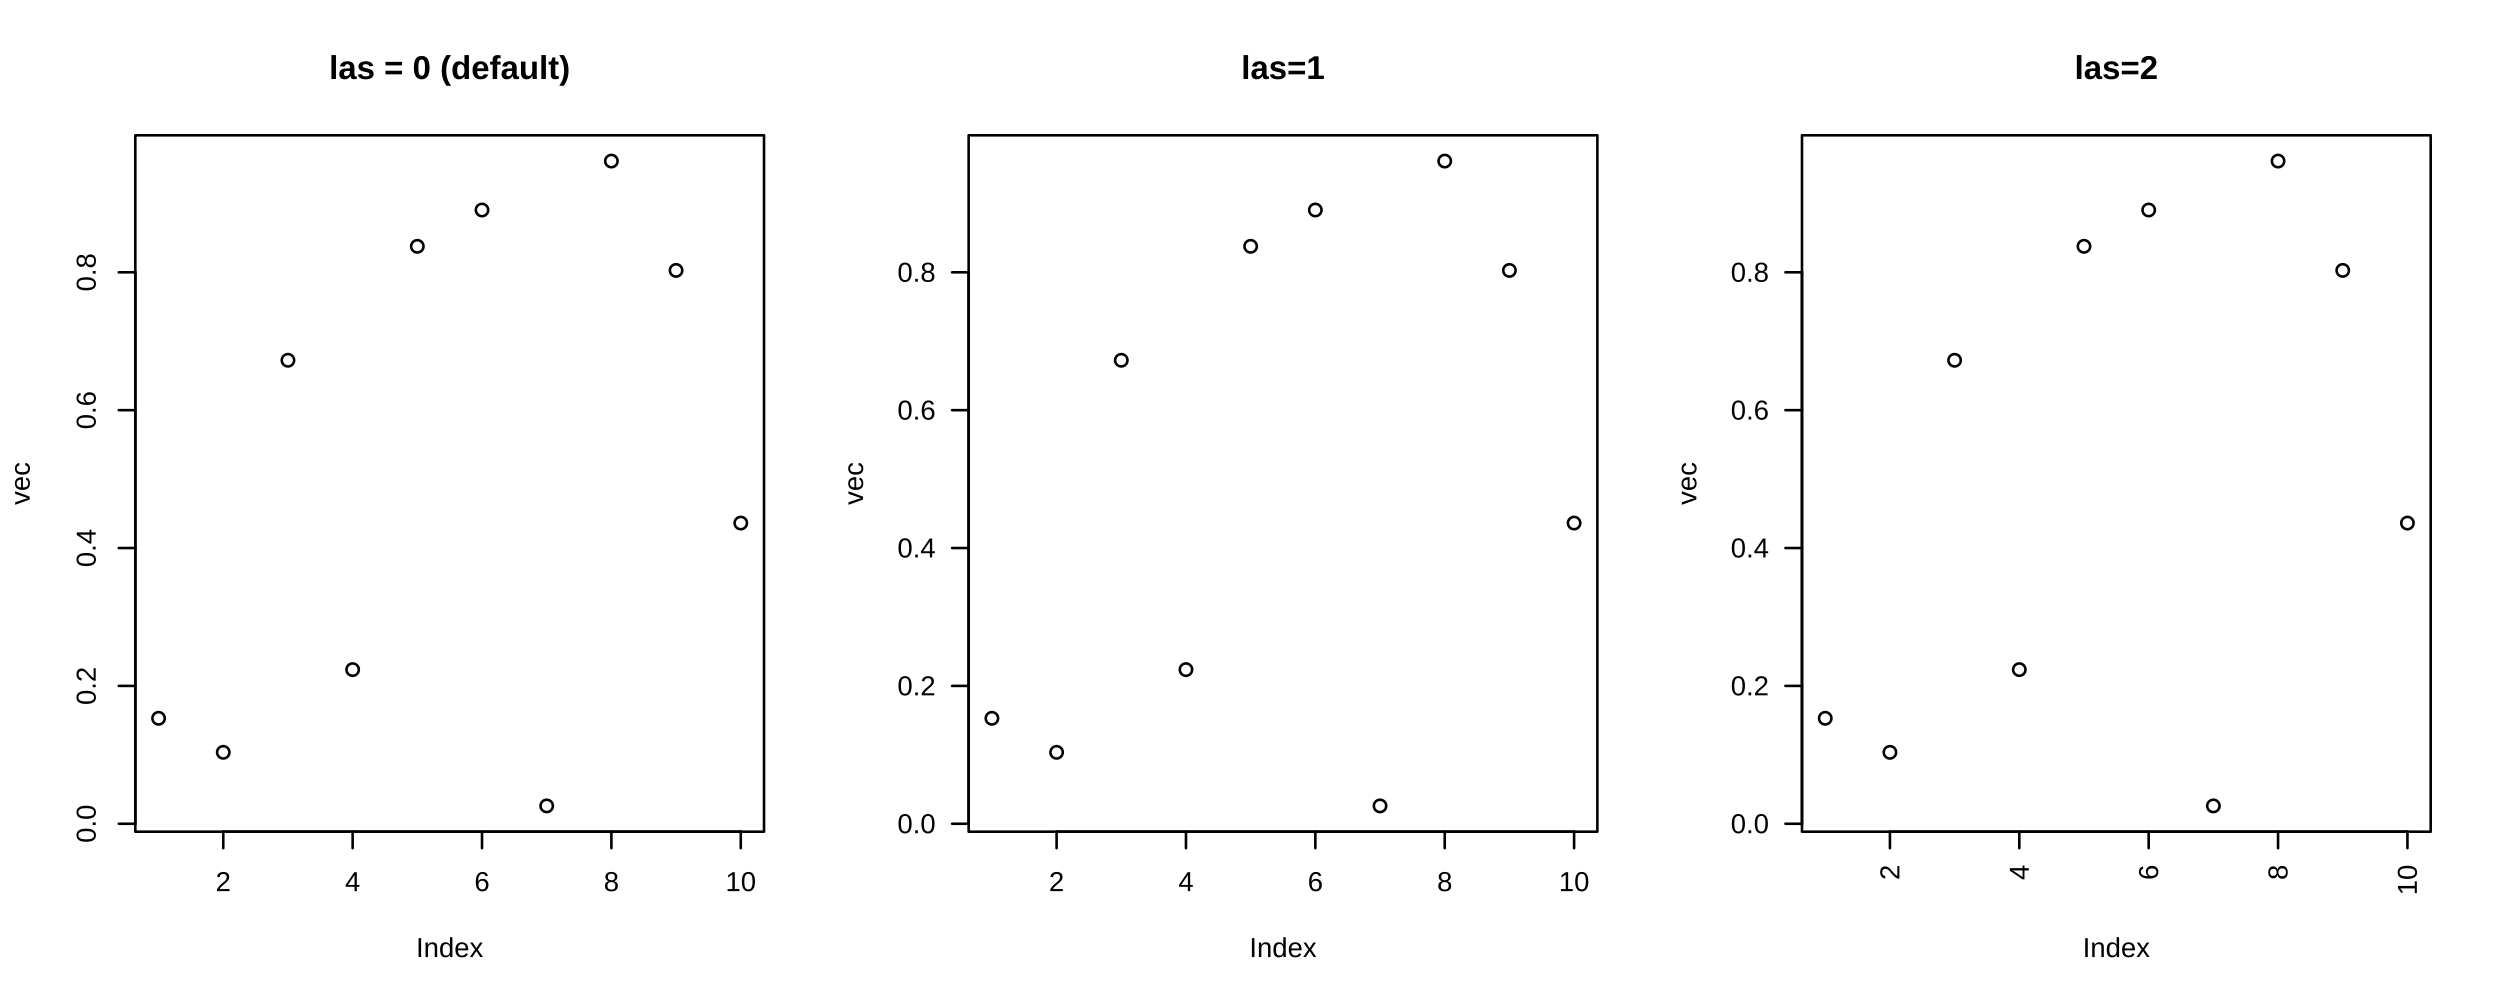
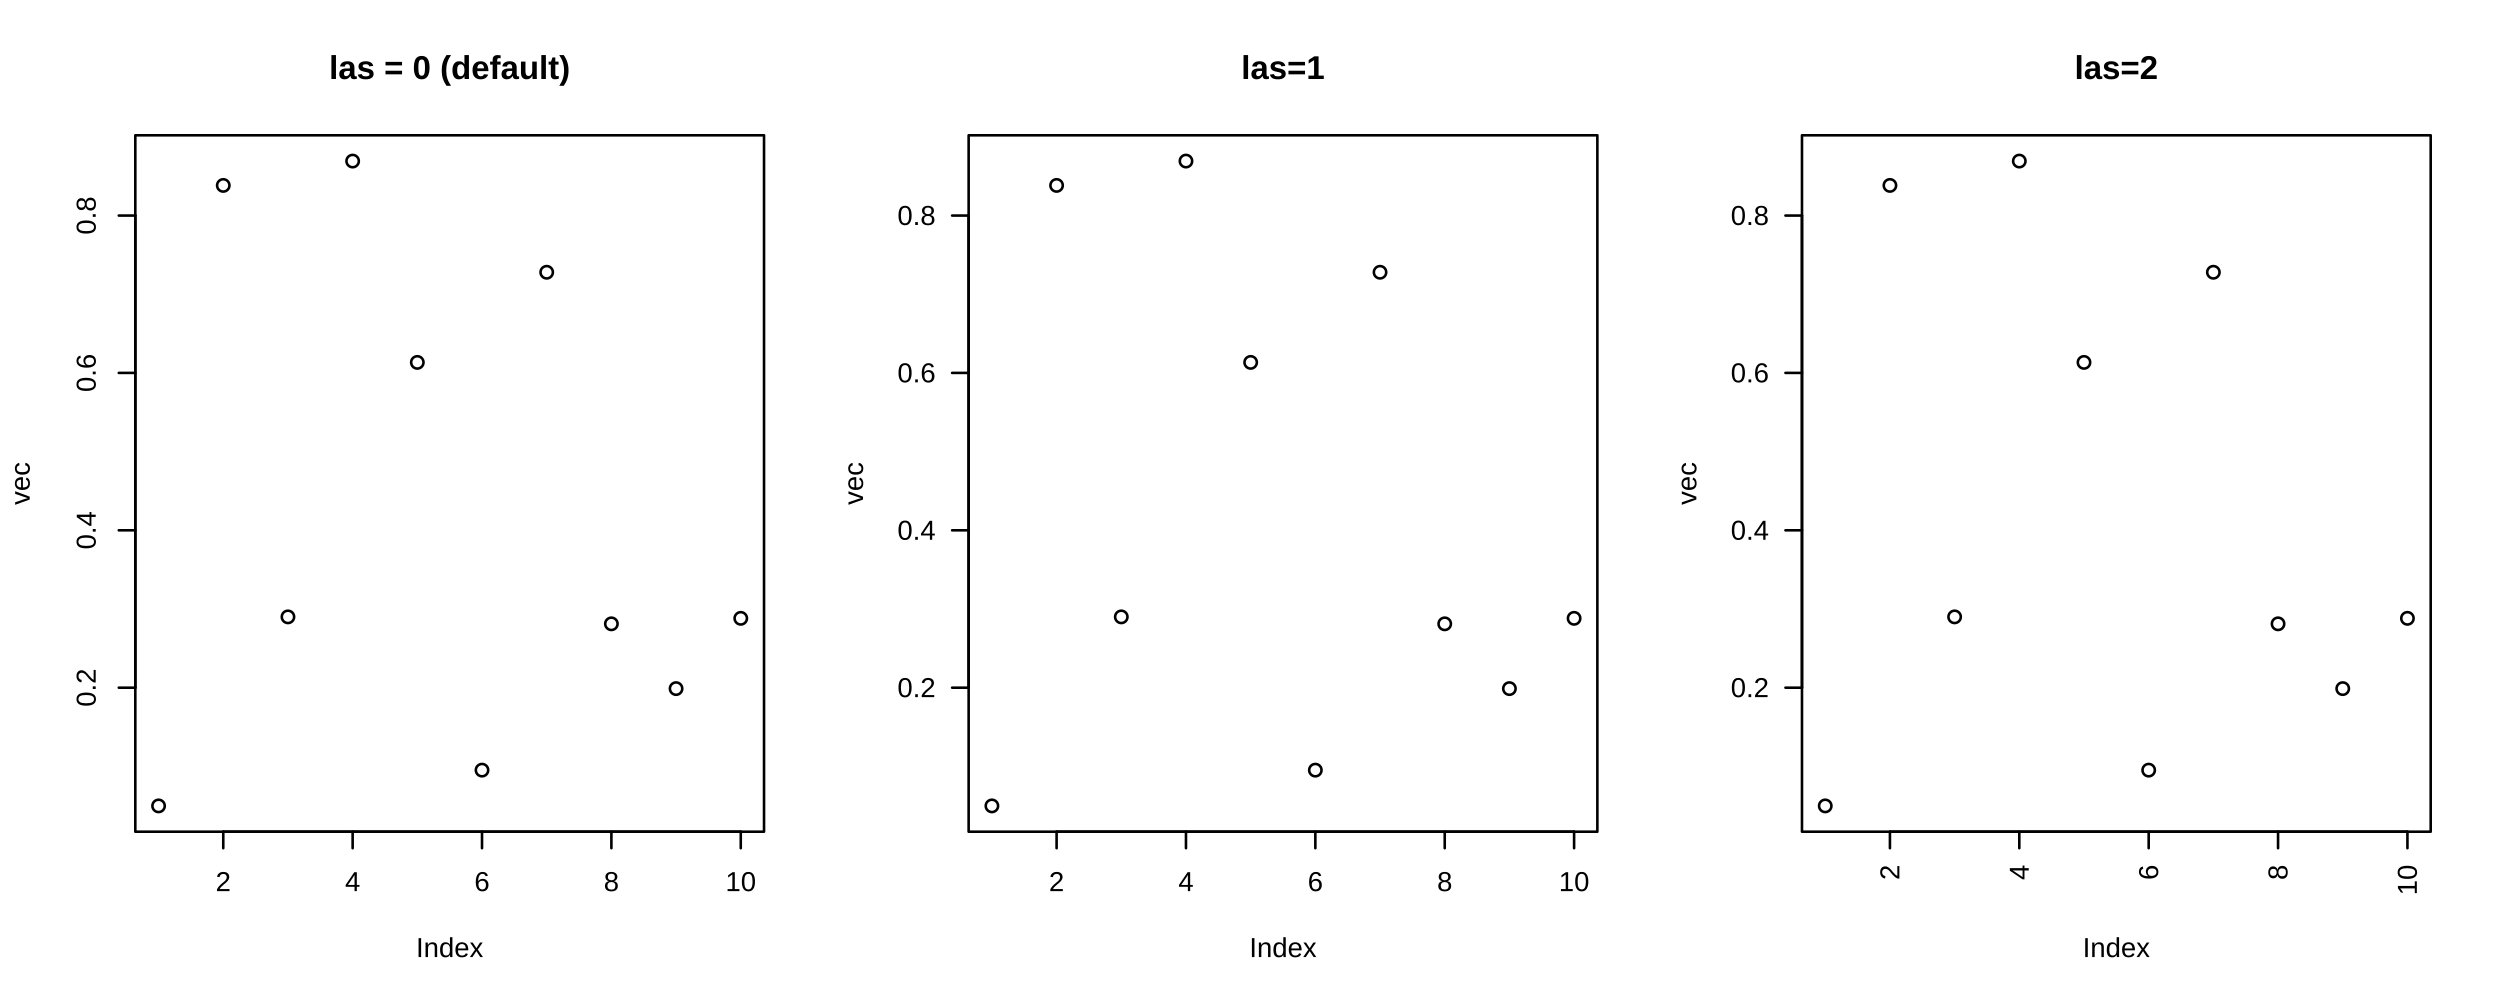
<svg xmlns="http://www.w3.org/2000/svg" width="720.00pt" height="288.00pt" viewBox="0 0 720.00 288.00">
  <g class="svglite">
    <defs>
      <style type="text/css">
    .svglite line, .svglite polyline, .svglite polygon, .svglite path, .svglite rect, .svglite circle {
      fill: none;
      stroke: #000000;
      stroke-linecap: round;
      stroke-linejoin: round;
      stroke-miterlimit: 10.00;
    }
    .svglite text {
      white-space: pre;
    }
    .svglite g.glyphgroup path {
      fill: inherit;
      stroke: none;
    }
  </style>
    </defs>
    <rect width="100%" height="100%" style="stroke: none; fill: #FFFFFF;" />
    <defs>
      <clipPath id="cpMC4wMHw3MjAuMDB8MC4wMHwyODguMDA=">
        <rect x="0.00" y="0.00" width="720.00" height="288.00" />
      </clipPath>
    </defs>
    <g clip-path="url(#cpMC4wMHw3MjAuMDB8MC4wMHwyODguMDA=)">
</g>
    <defs>
      <clipPath id="cpMzguOTd8MjIwLjA0fDM4Ljk3fDIzOS41Mw==">
        <rect x="38.97" y="38.97" width="181.08" height="200.56" />
      </clipPath>
    </defs>
    <g clip-path="url(#cpMzguOTd8MjIwLjA0fDM4Ljk3fDIzOS41Mw==)">
-       <circle cx="45.67" cy="206.87" r="1.78" style="stroke-width: 0.75;" />
-       <circle cx="64.30" cy="216.67" r="1.78" style="stroke-width: 0.75;" />
-       <circle cx="82.93" cy="103.76" r="1.78" style="stroke-width: 0.75;" />
-       <circle cx="101.56" cy="192.85" r="1.78" style="stroke-width: 0.75;" />
-       <circle cx="120.19" cy="70.94" r="1.78" style="stroke-width: 0.75;" />
-       <circle cx="138.82" cy="60.48" r="1.78" style="stroke-width: 0.75;" />
-       <circle cx="157.45" cy="232.10" r="1.78" style="stroke-width: 0.75;" />
-       <circle cx="176.08" cy="46.39" r="1.78" style="stroke-width: 0.75;" />
-       <circle cx="194.71" cy="77.88" r="1.78" style="stroke-width: 0.75;" />
-       <circle cx="213.34" cy="150.64" r="1.78" style="stroke-width: 0.75;" />
+       <circle cx="45.67" cy="232.10" r="1.78" style="stroke-width: 0.75;" />
+       <circle cx="64.30" cy="53.40" r="1.78" style="stroke-width: 0.75;" />
+       <circle cx="82.93" cy="177.66" r="1.78" style="stroke-width: 0.75;" />
+       <circle cx="101.56" cy="46.39" r="1.78" style="stroke-width: 0.75;" />
+       <circle cx="120.19" cy="104.37" r="1.78" style="stroke-width: 0.75;" />
+       <circle cx="138.82" cy="221.80" r="1.78" style="stroke-width: 0.75;" />
+       <circle cx="157.45" cy="78.41" r="1.78" style="stroke-width: 0.75;" />
+       <circle cx="176.08" cy="179.66" r="1.78" style="stroke-width: 0.75;" />
+       <circle cx="194.71" cy="198.32" r="1.78" style="stroke-width: 0.75;" />
+       <circle cx="213.34" cy="178.08" r="1.78" style="stroke-width: 0.75;" />
    </g>
    <g clip-path="url(#cpMC4wMHw3MjAuMDB8MC4wMHwyODguMDA=)">
      <line x1="64.30" y1="239.53" x2="213.34" y2="239.53" style="stroke-width: 0.75;" />
      <line x1="64.30" y1="239.53" x2="64.30" y2="244.28" style="stroke-width: 0.75;" />
      <line x1="101.56" y1="239.53" x2="101.56" y2="244.28" style="stroke-width: 0.75;" />
      <line x1="138.82" y1="239.53" x2="138.82" y2="244.28" style="stroke-width: 0.75;" />
      <line x1="176.08" y1="239.53" x2="176.08" y2="244.28" style="stroke-width: 0.75;" />
      <line x1="213.34" y1="239.53" x2="213.34" y2="244.28" style="stroke-width: 0.75;" />
      <text x="64.30" y="256.64" text-anchor="middle" style="font-size: 7.92px; font-family: &quot;Liberation Sans&quot;;" textLength="4.39px" lengthAdjust="spacingAndGlyphs">2</text>
      <text x="101.56" y="256.64" text-anchor="middle" style="font-size: 7.92px; font-family: &quot;Liberation Sans&quot;;" textLength="4.39px" lengthAdjust="spacingAndGlyphs">4</text>
      <text x="138.82" y="256.64" text-anchor="middle" style="font-size: 7.92px; font-family: &quot;Liberation Sans&quot;;" textLength="4.39px" lengthAdjust="spacingAndGlyphs">6</text>
      <text x="176.08" y="256.64" text-anchor="middle" style="font-size: 7.92px; font-family: &quot;Liberation Sans&quot;;" textLength="4.39px" lengthAdjust="spacingAndGlyphs">8</text>
      <text x="213.34" y="256.64" text-anchor="middle" style="font-size: 7.92px; font-family: &quot;Liberation Sans&quot;;" textLength="8.78px" lengthAdjust="spacingAndGlyphs">10</text>
-       <line x1="38.97" y1="237.24" x2="38.97" y2="78.43" style="stroke-width: 0.75;" />
-       <line x1="38.97" y1="237.24" x2="34.21" y2="237.24" style="stroke-width: 0.75;" />
-       <line x1="38.97" y1="197.54" x2="34.21" y2="197.54" style="stroke-width: 0.75;" />
-       <line x1="38.97" y1="157.84" x2="34.21" y2="157.84" style="stroke-width: 0.75;" />
-       <line x1="38.97" y1="118.13" x2="34.21" y2="118.13" style="stroke-width: 0.75;" />
-       <line x1="38.97" y1="78.43" x2="34.21" y2="78.43" style="stroke-width: 0.75;" />
-       <text transform="translate(27.56,237.24) rotate(-90)" text-anchor="middle" style="font-size: 7.92px; font-family: &quot;Liberation Sans&quot;;" textLength="10.98px" lengthAdjust="spacingAndGlyphs">0.0</text>
-       <text transform="translate(27.56,197.54) rotate(-90)" text-anchor="middle" style="font-size: 7.92px; font-family: &quot;Liberation Sans&quot;;" textLength="10.98px" lengthAdjust="spacingAndGlyphs">0.2</text>
-       <text transform="translate(27.56,157.84) rotate(-90)" text-anchor="middle" style="font-size: 7.92px; font-family: &quot;Liberation Sans&quot;;" textLength="10.98px" lengthAdjust="spacingAndGlyphs">0.4</text>
-       <text transform="translate(27.56,118.13) rotate(-90)" text-anchor="middle" style="font-size: 7.92px; font-family: &quot;Liberation Sans&quot;;" textLength="10.98px" lengthAdjust="spacingAndGlyphs">0.6</text>
-       <text transform="translate(27.56,78.43) rotate(-90)" text-anchor="middle" style="font-size: 7.92px; font-family: &quot;Liberation Sans&quot;;" textLength="10.98px" lengthAdjust="spacingAndGlyphs">0.8</text>
+       <line x1="38.97" y1="198.05" x2="38.97" y2="62.08" style="stroke-width: 0.75;" />
+       <line x1="38.97" y1="198.05" x2="34.21" y2="198.05" style="stroke-width: 0.75;" />
+       <line x1="38.97" y1="152.73" x2="34.21" y2="152.73" style="stroke-width: 0.75;" />
+       <line x1="38.97" y1="107.40" x2="34.21" y2="107.40" style="stroke-width: 0.75;" />
+       <line x1="38.97" y1="62.08" x2="34.21" y2="62.08" style="stroke-width: 0.75;" />
+       <text transform="translate(27.56,198.05) rotate(-90)" text-anchor="middle" style="font-size: 7.92px; font-family: &quot;Liberation Sans&quot;;" textLength="10.98px" lengthAdjust="spacingAndGlyphs">0.2</text>
+       <text transform="translate(27.56,152.73) rotate(-90)" text-anchor="middle" style="font-size: 7.92px; font-family: &quot;Liberation Sans&quot;;" textLength="10.98px" lengthAdjust="spacingAndGlyphs">0.4</text>
+       <text transform="translate(27.56,107.40) rotate(-90)" text-anchor="middle" style="font-size: 7.92px; font-family: &quot;Liberation Sans&quot;;" textLength="10.98px" lengthAdjust="spacingAndGlyphs">0.6</text>
+       <text transform="translate(27.56,62.08) rotate(-90)" text-anchor="middle" style="font-size: 7.92px; font-family: &quot;Liberation Sans&quot;;" textLength="10.98px" lengthAdjust="spacingAndGlyphs">0.8</text>
      <polygon points="38.97,239.53 220.04,239.53 220.04,38.97 38.97,38.97 " style="stroke-width: 0.75;" />
    </g>
    <defs>
      <clipPath id="cpMC4wMHwyNDAuMDB8MC4wMHwyODguMDA=">
        <rect x="0.00" y="0.00" width="240.00" height="288.00" />
      </clipPath>
    </defs>
    <g clip-path="url(#cpMC4wMHwyNDAuMDB8MC4wMHwyODguMDA=)">
      <text x="129.50" y="22.75" text-anchor="middle" style="font-size: 9.50px; font-weight: bold; font-family: &quot;Liberation Sans&quot;;" textLength="69.38px" lengthAdjust="spacingAndGlyphs">las = 0 (default)</text>
      <text x="129.50" y="275.64" text-anchor="middle" style="font-size: 7.92px; font-family: &quot;Liberation Sans&quot;;" textLength="19.33px" lengthAdjust="spacingAndGlyphs">Index</text>
      <text transform="translate(8.55,139.25) rotate(-90)" text-anchor="middle" style="font-size: 7.92px; font-family: &quot;Liberation Sans&quot;;" textLength="12.30px" lengthAdjust="spacingAndGlyphs">vec</text>
    </g>
    <defs>
      <clipPath id="cpMjc4Ljk3fDQ2MC4wNHwzOC45N3wyMzkuNTM=">
        <rect x="278.97" y="38.97" width="181.08" height="200.56" />
      </clipPath>
    </defs>
    <g clip-path="url(#cpMjc4Ljk3fDQ2MC4wNHwzOC45N3wyMzkuNTM=)">
-       <circle cx="285.67" cy="206.87" r="1.78" style="stroke-width: 0.75;" />
-       <circle cx="304.30" cy="216.67" r="1.78" style="stroke-width: 0.75;" />
-       <circle cx="322.93" cy="103.76" r="1.78" style="stroke-width: 0.75;" />
-       <circle cx="341.56" cy="192.85" r="1.78" style="stroke-width: 0.75;" />
-       <circle cx="360.19" cy="70.94" r="1.78" style="stroke-width: 0.75;" />
-       <circle cx="378.82" cy="60.48" r="1.78" style="stroke-width: 0.75;" />
-       <circle cx="397.45" cy="232.10" r="1.78" style="stroke-width: 0.75;" />
-       <circle cx="416.08" cy="46.39" r="1.78" style="stroke-width: 0.75;" />
-       <circle cx="434.71" cy="77.88" r="1.78" style="stroke-width: 0.75;" />
-       <circle cx="453.34" cy="150.64" r="1.78" style="stroke-width: 0.75;" />
+       <circle cx="285.67" cy="232.10" r="1.78" style="stroke-width: 0.75;" />
+       <circle cx="304.30" cy="53.40" r="1.78" style="stroke-width: 0.75;" />
+       <circle cx="322.93" cy="177.66" r="1.78" style="stroke-width: 0.75;" />
+       <circle cx="341.56" cy="46.39" r="1.78" style="stroke-width: 0.75;" />
+       <circle cx="360.19" cy="104.37" r="1.78" style="stroke-width: 0.75;" />
+       <circle cx="378.82" cy="221.80" r="1.78" style="stroke-width: 0.75;" />
+       <circle cx="397.45" cy="78.41" r="1.78" style="stroke-width: 0.75;" />
+       <circle cx="416.08" cy="179.66" r="1.78" style="stroke-width: 0.75;" />
+       <circle cx="434.71" cy="198.32" r="1.78" style="stroke-width: 0.75;" />
+       <circle cx="453.34" cy="178.08" r="1.78" style="stroke-width: 0.75;" />
    </g>
    <g clip-path="url(#cpMC4wMHw3MjAuMDB8MC4wMHwyODguMDA=)">
      <line x1="304.30" y1="239.53" x2="453.34" y2="239.53" style="stroke-width: 0.75;" />
      <line x1="304.30" y1="239.53" x2="304.30" y2="244.28" style="stroke-width: 0.75;" />
      <line x1="341.56" y1="239.53" x2="341.56" y2="244.28" style="stroke-width: 0.75;" />
      <line x1="378.82" y1="239.53" x2="378.82" y2="244.28" style="stroke-width: 0.75;" />
      <line x1="416.08" y1="239.53" x2="416.08" y2="244.28" style="stroke-width: 0.75;" />
      <line x1="453.34" y1="239.53" x2="453.34" y2="244.28" style="stroke-width: 0.75;" />
      <text x="304.30" y="256.64" text-anchor="middle" style="font-size: 7.92px; font-family: &quot;Liberation Sans&quot;;" textLength="4.39px" lengthAdjust="spacingAndGlyphs">2</text>
      <text x="341.56" y="256.64" text-anchor="middle" style="font-size: 7.92px; font-family: &quot;Liberation Sans&quot;;" textLength="4.39px" lengthAdjust="spacingAndGlyphs">4</text>
      <text x="378.82" y="256.64" text-anchor="middle" style="font-size: 7.92px; font-family: &quot;Liberation Sans&quot;;" textLength="4.39px" lengthAdjust="spacingAndGlyphs">6</text>
      <text x="416.08" y="256.64" text-anchor="middle" style="font-size: 7.92px; font-family: &quot;Liberation Sans&quot;;" textLength="4.39px" lengthAdjust="spacingAndGlyphs">8</text>
      <text x="453.34" y="256.64" text-anchor="middle" style="font-size: 7.92px; font-family: &quot;Liberation Sans&quot;;" textLength="8.78px" lengthAdjust="spacingAndGlyphs">10</text>
-       <line x1="278.97" y1="237.24" x2="278.97" y2="78.43" style="stroke-width: 0.75;" />
-       <line x1="278.97" y1="237.24" x2="274.21" y2="237.24" style="stroke-width: 0.75;" />
-       <line x1="278.97" y1="197.54" x2="274.21" y2="197.54" style="stroke-width: 0.75;" />
-       <line x1="278.97" y1="157.84" x2="274.21" y2="157.84" style="stroke-width: 0.75;" />
-       <line x1="278.97" y1="118.13" x2="274.21" y2="118.13" style="stroke-width: 0.75;" />
-       <line x1="278.97" y1="78.43" x2="274.21" y2="78.43" style="stroke-width: 0.75;" />
-       <text x="269.46" y="239.96" text-anchor="end" style="font-size: 7.92px; font-family: &quot;Liberation Sans&quot;;" textLength="10.98px" lengthAdjust="spacingAndGlyphs">0.0</text>
-       <text x="269.46" y="200.26" text-anchor="end" style="font-size: 7.92px; font-family: &quot;Liberation Sans&quot;;" textLength="10.98px" lengthAdjust="spacingAndGlyphs">0.2</text>
-       <text x="269.46" y="160.55" text-anchor="end" style="font-size: 7.92px; font-family: &quot;Liberation Sans&quot;;" textLength="10.98px" lengthAdjust="spacingAndGlyphs">0.4</text>
-       <text x="269.46" y="120.85" text-anchor="end" style="font-size: 7.92px; font-family: &quot;Liberation Sans&quot;;" textLength="10.98px" lengthAdjust="spacingAndGlyphs">0.6</text>
-       <text x="269.46" y="81.15" text-anchor="end" style="font-size: 7.92px; font-family: &quot;Liberation Sans&quot;;" textLength="10.98px" lengthAdjust="spacingAndGlyphs">0.8</text>
+       <line x1="278.97" y1="198.05" x2="278.97" y2="62.08" style="stroke-width: 0.75;" />
+       <line x1="278.97" y1="198.05" x2="274.21" y2="198.05" style="stroke-width: 0.75;" />
+       <line x1="278.97" y1="152.73" x2="274.21" y2="152.73" style="stroke-width: 0.75;" />
+       <line x1="278.97" y1="107.40" x2="274.21" y2="107.40" style="stroke-width: 0.75;" />
+       <line x1="278.97" y1="62.08" x2="274.21" y2="62.08" style="stroke-width: 0.75;" />
+       <text x="269.46" y="200.77" text-anchor="end" style="font-size: 7.92px; font-family: &quot;Liberation Sans&quot;;" textLength="10.98px" lengthAdjust="spacingAndGlyphs">0.2</text>
+       <text x="269.46" y="155.45" text-anchor="end" style="font-size: 7.92px; font-family: &quot;Liberation Sans&quot;;" textLength="10.98px" lengthAdjust="spacingAndGlyphs">0.4</text>
+       <text x="269.46" y="110.12" text-anchor="end" style="font-size: 7.92px; font-family: &quot;Liberation Sans&quot;;" textLength="10.98px" lengthAdjust="spacingAndGlyphs">0.6</text>
+       <text x="269.46" y="64.80" text-anchor="end" style="font-size: 7.92px; font-family: &quot;Liberation Sans&quot;;" textLength="10.98px" lengthAdjust="spacingAndGlyphs">0.8</text>
      <polygon points="278.97,239.53 460.04,239.53 460.04,38.97 278.97,38.97 " style="stroke-width: 0.75;" />
    </g>
    <defs>
      <clipPath id="cpMjQwLjAwfDQ4MC4wMHwwLjAwfDI4OC4wMA==">
        <rect x="240.00" y="0.00" width="240.00" height="288.00" />
      </clipPath>
    </defs>
    <g clip-path="url(#cpMjQwLjAwfDQ4MC4wMHwwLjAwfDI4OC4wMA==)">
      <text x="369.50" y="22.75" text-anchor="middle" style="font-size: 9.50px; font-weight: bold; font-family: &quot;Liberation Sans&quot;;" textLength="24.03px" lengthAdjust="spacingAndGlyphs">las=1</text>
      <text x="369.50" y="275.64" text-anchor="middle" style="font-size: 7.92px; font-family: &quot;Liberation Sans&quot;;" textLength="19.33px" lengthAdjust="spacingAndGlyphs">Index</text>
      <text transform="translate(248.55,139.25) rotate(-90)" text-anchor="middle" style="font-size: 7.92px; font-family: &quot;Liberation Sans&quot;;" textLength="12.30px" lengthAdjust="spacingAndGlyphs">vec</text>
    </g>
    <defs>
      <clipPath id="cpNTE4Ljk3fDcwMC4wNHwzOC45N3wyMzkuNTM=">
        <rect x="518.97" y="38.97" width="181.08" height="200.56" />
      </clipPath>
    </defs>
    <g clip-path="url(#cpNTE4Ljk3fDcwMC4wNHwzOC45N3wyMzkuNTM=)">
-       <circle cx="525.67" cy="206.87" r="1.78" style="stroke-width: 0.75;" />
-       <circle cx="544.30" cy="216.67" r="1.78" style="stroke-width: 0.75;" />
-       <circle cx="562.93" cy="103.76" r="1.78" style="stroke-width: 0.75;" />
-       <circle cx="581.56" cy="192.85" r="1.78" style="stroke-width: 0.75;" />
-       <circle cx="600.19" cy="70.94" r="1.78" style="stroke-width: 0.75;" />
-       <circle cx="618.82" cy="60.48" r="1.78" style="stroke-width: 0.75;" />
-       <circle cx="637.45" cy="232.10" r="1.78" style="stroke-width: 0.75;" />
-       <circle cx="656.08" cy="46.39" r="1.78" style="stroke-width: 0.75;" />
-       <circle cx="674.71" cy="77.88" r="1.78" style="stroke-width: 0.75;" />
-       <circle cx="693.34" cy="150.64" r="1.78" style="stroke-width: 0.75;" />
+       <circle cx="525.67" cy="232.10" r="1.78" style="stroke-width: 0.75;" />
+       <circle cx="544.30" cy="53.40" r="1.78" style="stroke-width: 0.75;" />
+       <circle cx="562.93" cy="177.66" r="1.78" style="stroke-width: 0.75;" />
+       <circle cx="581.56" cy="46.39" r="1.78" style="stroke-width: 0.75;" />
+       <circle cx="600.19" cy="104.37" r="1.78" style="stroke-width: 0.75;" />
+       <circle cx="618.82" cy="221.80" r="1.78" style="stroke-width: 0.75;" />
+       <circle cx="637.45" cy="78.41" r="1.78" style="stroke-width: 0.75;" />
+       <circle cx="656.08" cy="179.66" r="1.78" style="stroke-width: 0.75;" />
+       <circle cx="674.71" cy="198.32" r="1.78" style="stroke-width: 0.75;" />
+       <circle cx="693.34" cy="178.08" r="1.78" style="stroke-width: 0.75;" />
    </g>
    <g clip-path="url(#cpMC4wMHw3MjAuMDB8MC4wMHwyODguMDA=)">
      <line x1="544.30" y1="239.53" x2="693.34" y2="239.53" style="stroke-width: 0.75;" />
      <line x1="544.30" y1="239.53" x2="544.30" y2="244.28" style="stroke-width: 0.75;" />
      <line x1="581.56" y1="239.53" x2="581.56" y2="244.28" style="stroke-width: 0.75;" />
      <line x1="618.82" y1="239.53" x2="618.82" y2="244.28" style="stroke-width: 0.75;" />
      <line x1="656.08" y1="239.53" x2="656.08" y2="244.28" style="stroke-width: 0.75;" />
      <line x1="693.34" y1="239.53" x2="693.34" y2="244.28" style="stroke-width: 0.75;" />
      <text transform="translate(547.02,249.03) rotate(-90)" text-anchor="end" style="font-size: 7.92px; font-family: &quot;Liberation Sans&quot;;" textLength="4.39px" lengthAdjust="spacingAndGlyphs">2</text>
      <text transform="translate(584.28,249.03) rotate(-90)" text-anchor="end" style="font-size: 7.92px; font-family: &quot;Liberation Sans&quot;;" textLength="4.39px" lengthAdjust="spacingAndGlyphs">4</text>
      <text transform="translate(621.54,249.03) rotate(-90)" text-anchor="end" style="font-size: 7.92px; font-family: &quot;Liberation Sans&quot;;" textLength="4.39px" lengthAdjust="spacingAndGlyphs">6</text>
      <text transform="translate(658.79,249.03) rotate(-90)" text-anchor="end" style="font-size: 7.92px; font-family: &quot;Liberation Sans&quot;;" textLength="4.39px" lengthAdjust="spacingAndGlyphs">8</text>
      <text transform="translate(696.05,249.03) rotate(-90)" text-anchor="end" style="font-size: 7.92px; font-family: &quot;Liberation Sans&quot;;" textLength="8.78px" lengthAdjust="spacingAndGlyphs">10</text>
-       <line x1="518.97" y1="237.24" x2="518.97" y2="78.43" style="stroke-width: 0.75;" />
-       <line x1="518.97" y1="237.24" x2="514.21" y2="237.24" style="stroke-width: 0.75;" />
-       <line x1="518.97" y1="197.54" x2="514.21" y2="197.54" style="stroke-width: 0.75;" />
-       <line x1="518.97" y1="157.84" x2="514.21" y2="157.84" style="stroke-width: 0.75;" />
-       <line x1="518.97" y1="118.13" x2="514.21" y2="118.13" style="stroke-width: 0.75;" />
-       <line x1="518.97" y1="78.43" x2="514.21" y2="78.43" style="stroke-width: 0.75;" />
-       <text x="509.46" y="239.96" text-anchor="end" style="font-size: 7.92px; font-family: &quot;Liberation Sans&quot;;" textLength="10.98px" lengthAdjust="spacingAndGlyphs">0.0</text>
-       <text x="509.46" y="200.26" text-anchor="end" style="font-size: 7.92px; font-family: &quot;Liberation Sans&quot;;" textLength="10.98px" lengthAdjust="spacingAndGlyphs">0.2</text>
-       <text x="509.46" y="160.55" text-anchor="end" style="font-size: 7.92px; font-family: &quot;Liberation Sans&quot;;" textLength="10.98px" lengthAdjust="spacingAndGlyphs">0.4</text>
-       <text x="509.46" y="120.85" text-anchor="end" style="font-size: 7.92px; font-family: &quot;Liberation Sans&quot;;" textLength="10.98px" lengthAdjust="spacingAndGlyphs">0.6</text>
-       <text x="509.46" y="81.15" text-anchor="end" style="font-size: 7.92px; font-family: &quot;Liberation Sans&quot;;" textLength="10.98px" lengthAdjust="spacingAndGlyphs">0.8</text>
+       <line x1="518.97" y1="198.05" x2="518.97" y2="62.08" style="stroke-width: 0.75;" />
+       <line x1="518.97" y1="198.05" x2="514.21" y2="198.05" style="stroke-width: 0.75;" />
+       <line x1="518.97" y1="152.73" x2="514.21" y2="152.73" style="stroke-width: 0.75;" />
+       <line x1="518.97" y1="107.40" x2="514.21" y2="107.40" style="stroke-width: 0.75;" />
+       <line x1="518.97" y1="62.08" x2="514.21" y2="62.08" style="stroke-width: 0.75;" />
+       <text x="509.46" y="200.77" text-anchor="end" style="font-size: 7.92px; font-family: &quot;Liberation Sans&quot;;" textLength="10.98px" lengthAdjust="spacingAndGlyphs">0.2</text>
+       <text x="509.46" y="155.45" text-anchor="end" style="font-size: 7.92px; font-family: &quot;Liberation Sans&quot;;" textLength="10.98px" lengthAdjust="spacingAndGlyphs">0.4</text>
+       <text x="509.46" y="110.12" text-anchor="end" style="font-size: 7.92px; font-family: &quot;Liberation Sans&quot;;" textLength="10.98px" lengthAdjust="spacingAndGlyphs">0.6</text>
+       <text x="509.46" y="64.80" text-anchor="end" style="font-size: 7.92px; font-family: &quot;Liberation Sans&quot;;" textLength="10.98px" lengthAdjust="spacingAndGlyphs">0.8</text>
      <polygon points="518.97,239.53 700.04,239.53 700.04,38.97 518.97,38.97 " style="stroke-width: 0.75;" />
    </g>
    <defs>
      <clipPath id="cpNDgwLjAwfDcyMC4wMHwwLjAwfDI4OC4wMA==">
        <rect x="480.00" y="0.00" width="240.00" height="288.00" />
      </clipPath>
    </defs>
    <g clip-path="url(#cpNDgwLjAwfDcyMC4wMHwwLjAwfDI4OC4wMA==)">
      <text x="609.50" y="22.75" text-anchor="middle" style="font-size: 9.50px; font-weight: bold; font-family: &quot;Liberation Sans&quot;;" textLength="24.03px" lengthAdjust="spacingAndGlyphs">las=2</text>
      <text x="609.50" y="275.64" text-anchor="middle" style="font-size: 7.92px; font-family: &quot;Liberation Sans&quot;;" textLength="19.33px" lengthAdjust="spacingAndGlyphs">Index</text>
      <text transform="translate(488.55,139.25) rotate(-90)" text-anchor="middle" style="font-size: 7.92px; font-family: &quot;Liberation Sans&quot;;" textLength="12.30px" lengthAdjust="spacingAndGlyphs">vec</text>
    </g>
  </g>
</svg>
